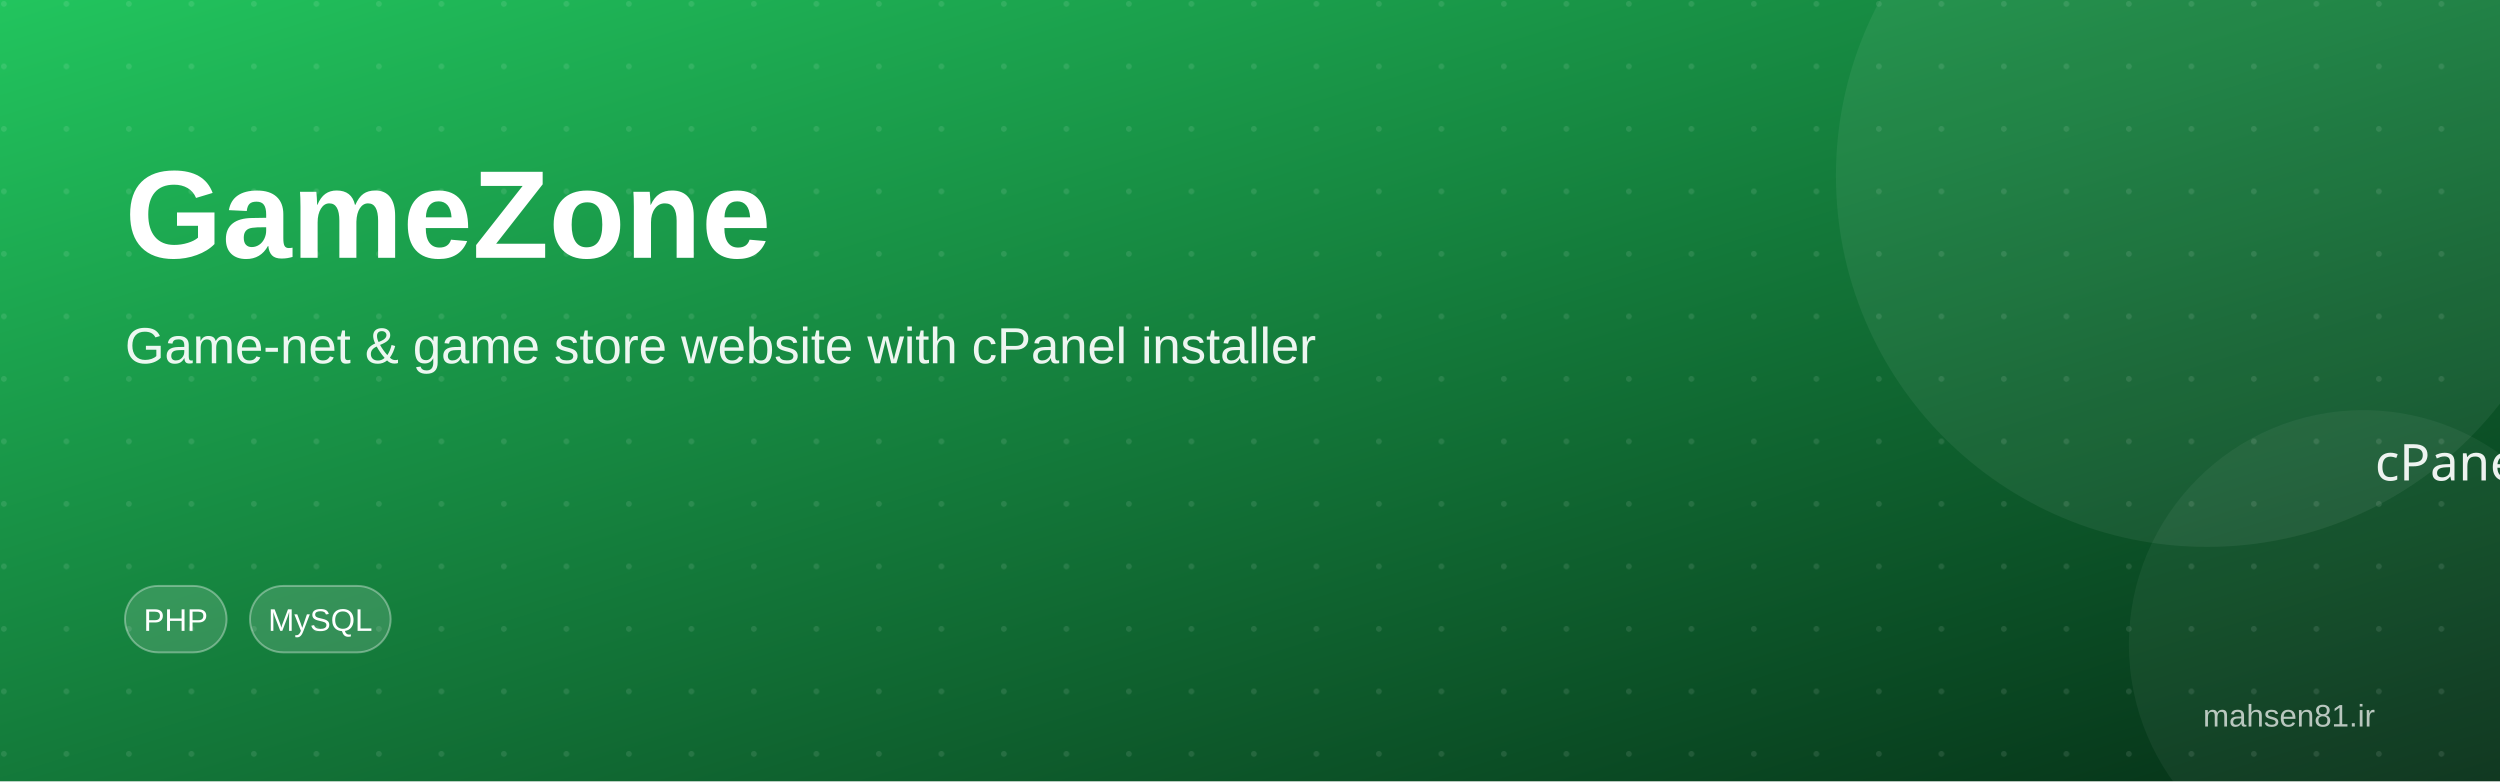
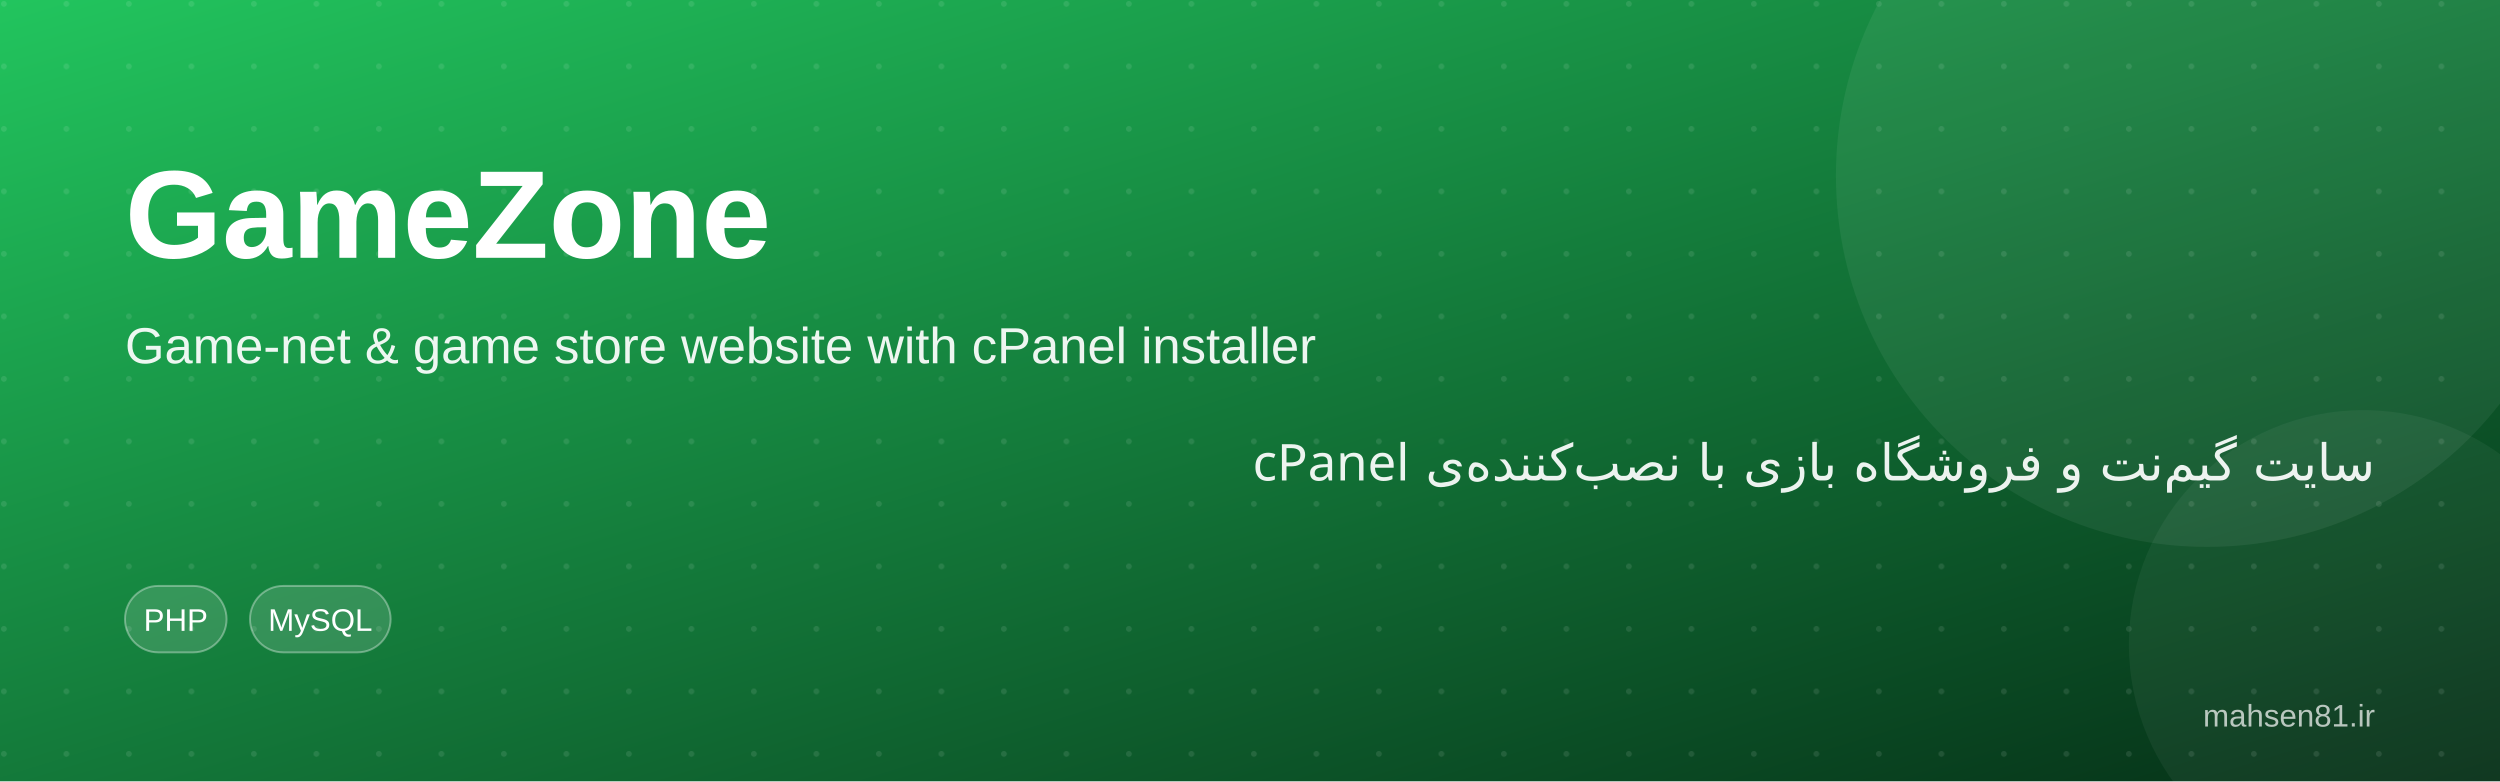
<svg xmlns="http://www.w3.org/2000/svg" width="1280" height="400" viewBox="0 0 1280 400">
  <defs>
    <linearGradient id="g" x1="0" y1="0" x2="1" y2="1">
      <stop offset="0" stop-color="#22c55e" />
      <stop offset="1" stop-color="#052e16" />
    </linearGradient>
    <pattern id="p" width="32" height="32" patternUnits="userSpaceOnUse">
      <circle cx="2" cy="2" r="1.5" fill="#fff" fill-opacity=".10" />
    </pattern>
  </defs>
  <rect width="1280" height="400" fill="url(#g)" />
  <rect width="1280" height="400" fill="url(#p)" />
  <circle cx="1130" cy="90" r="190" fill="#fff" fill-opacity=".06" />
  <circle cx="1210" cy="330" r="120" fill="#fff" fill-opacity=".05" />
  <text x="64" y="132" font-size="64" font-weight="700" fill="#fff" font-family="Segoe UI,Arial">GameZone</text>
  <text x="64" y="186" font-size="26" fill="#fff" fill-opacity=".92" font-family="Segoe UI,Arial">Game-net &amp; game store website with cPanel installer</text>
-   <text x="1216" y="246" font-size="26" fill="#fff" fill-opacity=".92" text-anchor="end" direction="rtl" font-family="Vazirmatn,Tahoma,Segoe UI">سایت گیم‌نت و فروشگاه بازی با نصب‌کننده‌ی cPanel</text>
+   <text x="1216" y="246" font-size="26" fill="#fff" fill-opacity=".92" text-anchor="start" direction="rtl" font-family="Vazirmatn,Tahoma,Segoe UI">سایت گیم‌نت و فروشگاه بازی با نصب‌کننده‌ی cPanel</text>
  <rect x="64" y="300" rx="17" width="52" height="34" fill="#ffffff" fill-opacity=".14" stroke="#fff" stroke-opacity=".35" />
  <text x="90.0" y="323" text-anchor="middle" font-size="16" fill="#fff" font-family="Segoe UI,Arial">PHP</text>
  <rect x="128" y="300" rx="17" width="72" height="34" fill="#ffffff" fill-opacity=".14" stroke="#fff" stroke-opacity=".35" />
  <text x="164.0" y="323" text-anchor="middle" font-size="16" fill="#fff" font-family="Segoe UI,Arial">MySQL</text>
  <text x="1216" y="372" font-size="16" fill="#fff" fill-opacity=".7" text-anchor="end" font-family="Segoe UI,Arial">mahsen81.ir</text>
</svg>
